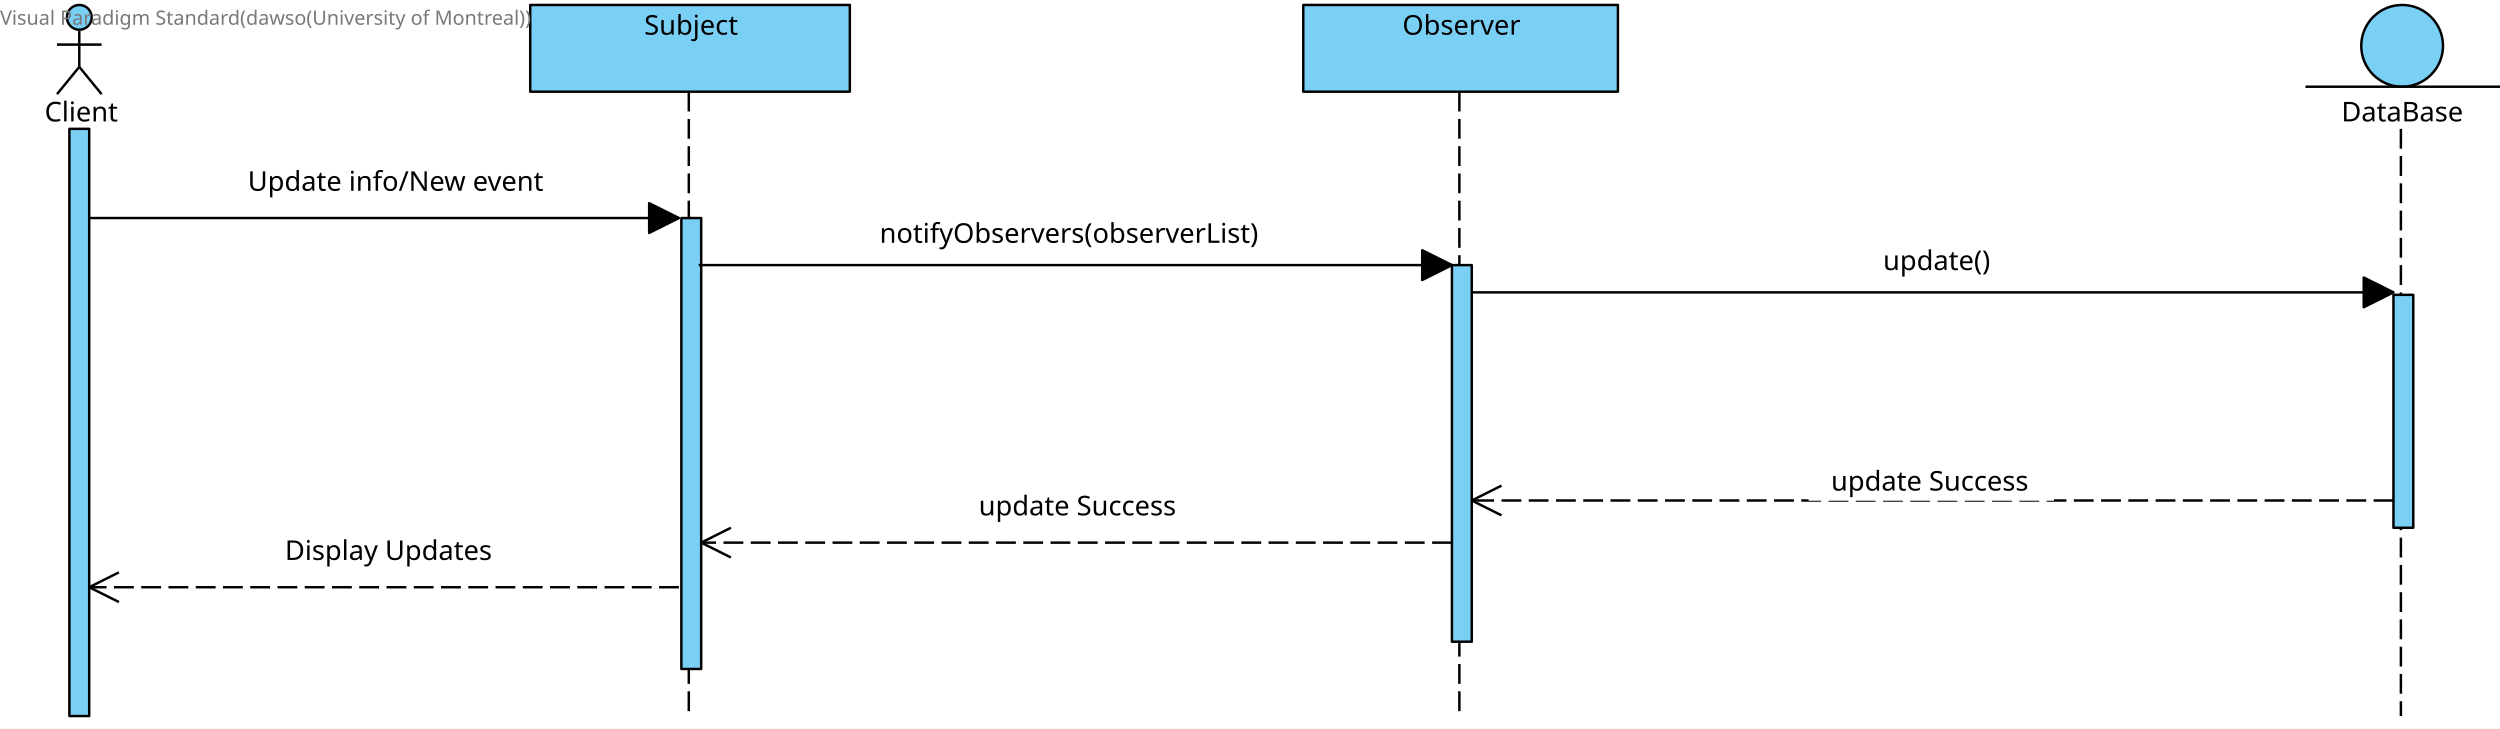
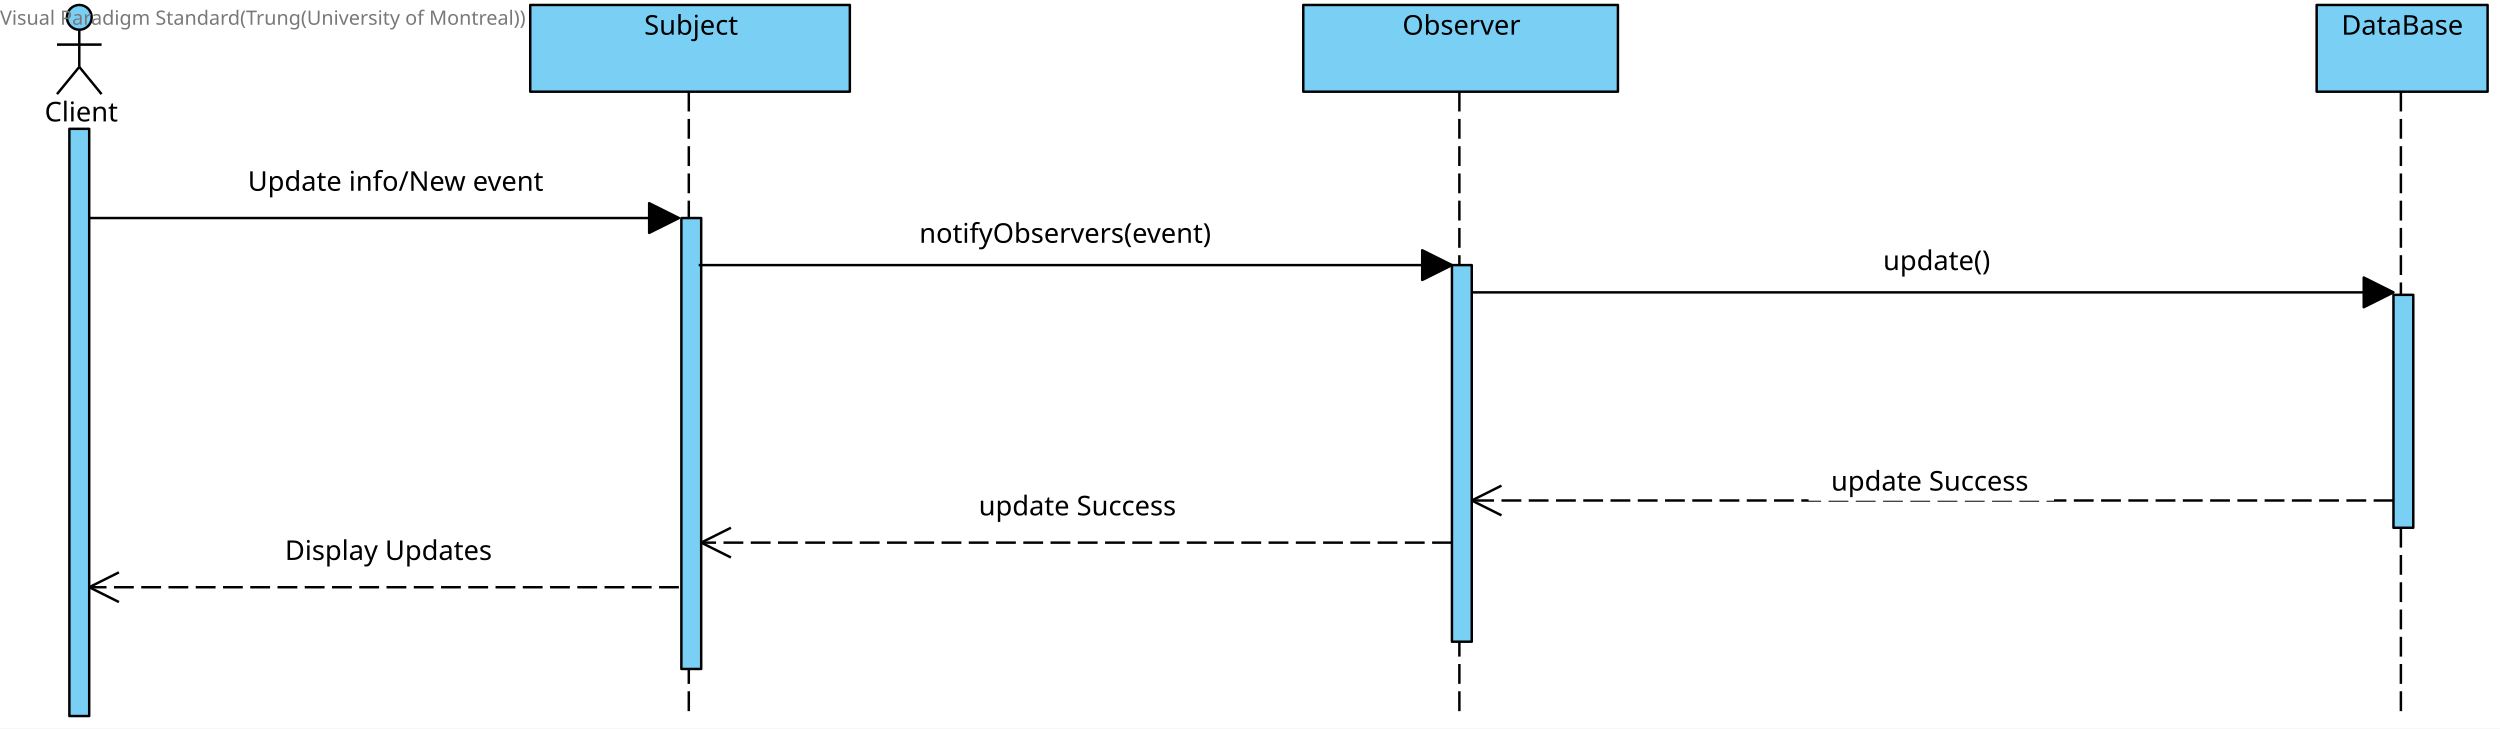
<svg xmlns="http://www.w3.org/2000/svg" fill-opacity="0" color-rendering="auto" color-interpolation="auto" text-rendering="auto" stroke="rgb(0,0,0)" stroke-linecap="square" width="1009" stroke-miterlimit="10" shape-rendering="auto" stroke-opacity="0" fill="rgb(0,0,0)" stroke-dasharray="none" font-weight="normal" stroke-width="1" height="294" font-family="'Dialog'" font-style="normal" stroke-linejoin="miter" font-size="12px" stroke-dashoffset="0" image-rendering="auto">
  <defs id="genericDefs" />
  <g>
    <defs id="defs1">
      <clipPath clipPathUnits="userSpaceOnUse" id="clipPath1">
        <path d="M-7 -7 L71 -7 L71 299 L-7 299 L-7 -7 Z" />
      </clipPath>
      <clipPath clipPathUnits="userSpaceOnUse" id="clipPath2">
        <path d="M-7 -7 L141 -7 L141 298 L-7 298 L-7 -7 Z" />
      </clipPath>
      <clipPath clipPathUnits="userSpaceOnUse" id="clipPath3">
        <path d="M-7 -7 L19 -7 L19 193 L-7 193 L-7 -7 Z" />
      </clipPath>
      <clipPath clipPathUnits="userSpaceOnUse" id="clipPath4">
        <path d="M-7 -7 L81 -7 L81 298 L-7 298 L-7 -7 Z" />
      </clipPath>
      <clipPath clipPathUnits="userSpaceOnUse" id="clipPath5">
        <path d="M-7 -7 L139 -7 L139 298 L-7 298 L-7 -7 Z" />
      </clipPath>
      <clipPath clipPathUnits="userSpaceOnUse" id="clipPath6">
        <path d="M-7 -7 L19 -7 L19 163 L-7 163 L-7 -7 Z" />
      </clipPath>
      <clipPath clipPathUnits="userSpaceOnUse" id="clipPath7">
        <path d="M-7 -7 L19 -7 L19 105 L-7 105 L-7 -7 Z" />
      </clipPath>
      <clipPath clipPathUnits="userSpaceOnUse" id="clipPath8">
        <path d="M-49 -15 L98 -15 L98 30 L-49 30 L-49 -15 Z" />
      </clipPath>
      <clipPath clipPathUnits="userSpaceOnUse" id="clipPath9">
        <path d="M-130 -15 L260 -15 L260 30 L-130 30 L-130 -15 Z" />
      </clipPath>
      <clipPath clipPathUnits="userSpaceOnUse" id="clipPath10">
-         <path d="M-58 -15 L116 -15 L116 30 L-58 30 L-58 -15 Z" />
+         <path d="M-70 -15 L140 -15 L140 30 L-70 30 L-70 -15 Z" />
      </clipPath>
      <clipPath clipPathUnits="userSpaceOnUse" id="clipPath11">
        <path d="M-128 -15 L256 -15 L256 30 L-128 30 L-128 -15 Z" />
      </clipPath>
      <clipPath clipPathUnits="userSpaceOnUse" id="clipPath12">
        <path d="M0 0 L352 0 L352 115 L0 115 L0 0 Z" />
      </clipPath>
      <clipPath clipPathUnits="userSpaceOnUse" id="clipPath13">
        <path d="M75 4 L75 19 L26 19 L26 4 ZM241 32 L241 48 L108 48 L108 32 ZM0 0 L0 115 L352 115 L352 0 Z" />
      </clipPath>
      <clipPath clipPathUnits="userSpaceOnUse" id="clipPath14">
        <path d="M225 32 L225 48 L123 48 L123 32 ZM0 0 L0 115 L352 115 L352 0 Z" />
      </clipPath>
      <clipPath clipPathUnits="userSpaceOnUse" id="clipPath15">
        <path d="M0 0 L419 0 L419 115 L0 115 L0 0 Z" />
      </clipPath>
      <clipPath clipPathUnits="userSpaceOnUse" id="clipPath16">
-         <path d="M285 34 L285 50 L120 50 L120 34 ZM0 0 L0 115 L419 115 L419 0 Z" />
+         <path d="M268 34 L268 50 L135 50 L135 34 ZM0 0 L0 115 L419 115 L419 0 Z" />
      </clipPath>
      <clipPath clipPathUnits="userSpaceOnUse" id="clipPath17">
        <path d="M0 0 L487 0 L487 115 L0 115 L0 0 Z" />
      </clipPath>
      <clipPath clipPathUnits="userSpaceOnUse" id="clipPath18">
        <path d="M274 34 L274 50 L212 50 L212 34 ZM0 0 L0 115 L487 115 L487 0 Z" />
      </clipPath>
      <clipPath clipPathUnits="userSpaceOnUse" id="clipPath19">
        <path d="M291 40 L291 56 L192 56 L192 40 ZM0 0 L0 115 L487 115 L487 0 Z" />
      </clipPath>
      <clipPath clipPathUnits="userSpaceOnUse" id="clipPath20">
        <path d="M0 0 L418 0 L418 115 L0 115 L0 0 Z" />
      </clipPath>
      <clipPath clipPathUnits="userSpaceOnUse" id="clipPath21">
        <path d="M258 32 L258 48 L159 48 L159 32 ZM0 0 L0 115 L418 115 L418 0 Z" />
      </clipPath>
      <clipPath clipPathUnits="userSpaceOnUse" id="clipPath22">
        <path d="M-99 -16 L198 -16 L198 32 L-99 32 L-99 -16 Z" />
      </clipPath>
      <clipPath clipPathUnits="userSpaceOnUse" id="clipPath23">
        <path d="M-62 -16 L124 -16 L124 32 L-62 32 L-62 -16 Z" />
      </clipPath>
      <clipPath clipPathUnits="userSpaceOnUse" id="clipPath24">
-         <path d="M-165 -16 L330 -16 L330 32 L-165 32 L-165 -16 Z" />
+         <path d="M-133 -16 L266 -16 L266 32 L-133 32 L-133 -16 Z" />
      </clipPath>
      <clipPath clipPathUnits="userSpaceOnUse" id="clipPath25">
        <path d="M-102 -16 L204 -16 L204 32 L-102 32 L-102 -16 Z" />
-       </clipPath>
-       <clipPath clipPathUnits="userSpaceOnUse" id="clipPath26">
-         <path d="M-133 -16 L266 -16 L266 32 L-133 32 L-133 -16 Z" />
      </clipPath>
    </defs>
    <g fill="white" text-rendering="geometricPrecision" fill-opacity="1" stroke-opacity="1" stroke="white">
      <rect x="0" width="1009" height="294" y="0" stroke="none" />
    </g>
    <g font-size="11px" transform="translate(2,2)" fill-opacity="1" fill="rgb(122,207,245)" text-rendering="geometricPrecision" image-rendering="optimizeQuality" font-family="sans-serif" stroke="rgb(122,207,245)" stroke-opacity="1">
      <circle r="5" clip-path="url(#clipPath1)" cx="30" cy="5" stroke="none" />
      <rect x="26" width="8" height="237" y="50" clip-path="url(#clipPath1)" stroke="none" />
    </g>
    <g stroke-linecap="butt" font-size="11px" transform="translate(2,2)" fill-opacity="1" fill="black" text-rendering="geometricPrecision" image-rendering="optimizeQuality" font-family="sans-serif" stroke-linejoin="round" stroke="black" stroke-opacity="1" stroke-miterlimit="0">
      <circle fill="none" r="5" clip-path="url(#clipPath1)" cx="30" cy="5" />
      <rect fill="none" x="26" width="8" height="237" y="50" clip-path="url(#clipPath1)" />
      <line y2="25" fill="none" x1="30" clip-path="url(#clipPath1)" x2="30" y1="10" />
      <line y2="36" fill="none" x1="30" clip-path="url(#clipPath1)" x2="21" y1="25" />
      <line y2="36" fill="none" x1="30" clip-path="url(#clipPath1)" x2="39" y1="25" />
      <line y2="16" fill="none" x1="21" clip-path="url(#clipPath1)" x2="39" y1="16" />
    </g>
    <g font-size="11px" transform="translate(214,2)" fill-opacity="1" fill="rgb(122,207,245)" text-rendering="geometricPrecision" image-rendering="optimizeQuality" font-family="sans-serif" stroke="rgb(122,207,245)" stroke-opacity="1">
      <rect x="0" width="129" height="35" y="0" clip-path="url(#clipPath2)" stroke="none" />
    </g>
    <g stroke-linecap="butt" font-size="11px" transform="translate(214,2)" fill-opacity="1" fill="black" text-rendering="geometricPrecision" image-rendering="optimizeQuality" font-family="sans-serif" stroke-linejoin="round" stroke="black" stroke-opacity="1" stroke-miterlimit="0">
      <rect fill="none" x="0" width="129" height="35" y="0" clip-path="url(#clipPath2)" />
      <line clip-path="url(#clipPath2)" fill="none" x1="64" x2="64" y1="35" y2="287" stroke-linejoin="bevel" stroke-dasharray="8,3" />
    </g>
    <g font-size="11px" transform="translate(275,88)" fill-opacity="1" fill="rgb(122,207,245)" text-rendering="geometricPrecision" image-rendering="optimizeQuality" font-family="sans-serif" stroke="rgb(122,207,245)" stroke-opacity="1">
      <rect x="0" width="8" height="182" y="0" clip-path="url(#clipPath3)" stroke="none" />
    </g>
    <g stroke-linecap="butt" font-size="11px" transform="translate(275,88)" fill-opacity="1" fill="black" text-rendering="geometricPrecision" image-rendering="optimizeQuality" font-family="sans-serif" stroke-linejoin="round" stroke="black" stroke-opacity="1" stroke-miterlimit="0">
      <rect fill="none" x="0" width="8" height="182" y="0" clip-path="url(#clipPath3)" />
    </g>
    <g font-size="11px" transform="translate(935,2)" fill-opacity="1" fill="rgb(122,207,245)" text-rendering="geometricPrecision" image-rendering="optimizeQuality" font-family="sans-serif" stroke="rgb(122,207,245)" stroke-opacity="1">
-       <circle r="16.5" clip-path="url(#clipPath4)" cx="34.5" cy="16.5" stroke="none" />
-       <circle fill="none" r="16.5" clip-path="url(#clipPath4)" cx="34.5" cy="16.5" stroke="black" />
-       <line clip-path="url(#clipPath4)" fill="none" x1="-4" x2="74" y1="33" y2="33" stroke="black" />
-     </g>
-     <g fill-opacity="1" text-rendering="geometricPrecision" stroke="black" stroke-linecap="butt" transform="translate(935,2)" stroke-miterlimit="0" stroke-opacity="1" fill="black" stroke-dasharray="8,3" font-family="sans-serif" stroke-linejoin="bevel" font-size="11px" image-rendering="optimizeQuality">
-       <line y2="287" fill="none" x1="34" clip-path="url(#clipPath4)" x2="34" y1="50" />
+       <rect x="0" width="69" height="35" y="0" clip-path="url(#clipPath4)" stroke="none" />
+     </g>
+     <g stroke-linecap="butt" font-size="11px" transform="translate(935,2)" fill-opacity="1" fill="black" text-rendering="geometricPrecision" image-rendering="optimizeQuality" font-family="sans-serif" stroke-linejoin="round" stroke="black" stroke-opacity="1" stroke-miterlimit="0">
+       <rect fill="none" x="0" width="69" height="35" y="0" clip-path="url(#clipPath4)" />
+       <line clip-path="url(#clipPath4)" fill="none" x1="34" x2="34" y1="35" y2="287" stroke-linejoin="bevel" stroke-dasharray="8,3" />
    </g>
    <g font-size="11px" transform="translate(526,2)" fill-opacity="1" fill="rgb(122,207,245)" text-rendering="geometricPrecision" image-rendering="optimizeQuality" font-family="sans-serif" stroke="rgb(122,207,245)" stroke-opacity="1">
      <rect x="0" width="127" height="35" y="0" clip-path="url(#clipPath5)" stroke="none" />
    </g>
    <g stroke-linecap="butt" font-size="11px" transform="translate(526,2)" fill-opacity="1" fill="black" text-rendering="geometricPrecision" image-rendering="optimizeQuality" font-family="sans-serif" stroke-linejoin="round" stroke="black" stroke-opacity="1" stroke-miterlimit="0">
      <rect fill="none" x="0" width="127" height="35" y="0" clip-path="url(#clipPath5)" />
      <line clip-path="url(#clipPath5)" fill="none" x1="63" x2="63" y1="35" y2="287" stroke-linejoin="bevel" stroke-dasharray="8,3" />
    </g>
    <g font-size="11px" transform="translate(586,107)" fill-opacity="1" fill="rgb(122,207,245)" text-rendering="geometricPrecision" image-rendering="optimizeQuality" font-family="sans-serif" stroke="rgb(122,207,245)" stroke-opacity="1">
      <rect x="0" width="8" height="152" y="0" clip-path="url(#clipPath6)" stroke="none" />
    </g>
    <g stroke-linecap="butt" font-size="11px" transform="translate(586,107)" fill-opacity="1" fill="black" text-rendering="geometricPrecision" image-rendering="optimizeQuality" font-family="sans-serif" stroke-linejoin="round" stroke="black" stroke-opacity="1" stroke-miterlimit="0">
      <rect fill="none" x="0" width="8" height="152" y="0" clip-path="url(#clipPath6)" />
    </g>
    <g font-size="11px" transform="translate(966,119)" fill-opacity="1" fill="rgb(122,207,245)" text-rendering="geometricPrecision" image-rendering="optimizeQuality" font-family="sans-serif" stroke="rgb(122,207,245)" stroke-opacity="1">
      <rect x="0" width="8" height="94" y="0" clip-path="url(#clipPath7)" stroke="none" />
    </g>
    <g stroke-linecap="butt" font-size="11px" transform="translate(966,119)" fill-opacity="1" fill="black" text-rendering="geometricPrecision" image-rendering="optimizeQuality" font-family="sans-serif" stroke-linejoin="round" stroke="black" stroke-opacity="1" stroke-miterlimit="0">
      <rect fill="none" x="0" width="8" height="94" y="0" clip-path="url(#clipPath7)" />
    </g>
    <g font-size="11px" transform="translate(8,37)" fill-opacity="1" fill="black" text-rendering="geometricPrecision" image-rendering="optimizeQuality" font-family="sans-serif" stroke="black" stroke-opacity="1">
      <text x="10" xml:space="preserve" y="12" clip-path="url(#clipPath8)" stroke="none">Client</text>
    </g>
    <g font-size="11px" transform="translate(214,2)" fill-opacity="1" fill="black" text-rendering="geometricPrecision" image-rendering="optimizeQuality" font-family="sans-serif" stroke="black" stroke-opacity="1">
      <text x="46" xml:space="preserve" y="12" clip-path="url(#clipPath9)" stroke="none">Subject</text>
    </g>
-     <g font-size="11px" transform="translate(941,37)" fill-opacity="1" fill="black" text-rendering="geometricPrecision" image-rendering="optimizeQuality" font-family="sans-serif" stroke="black" stroke-opacity="1">
-       <text x="4" xml:space="preserve" y="12" clip-path="url(#clipPath10)" stroke="none">DataBase</text>
+     <g font-size="11px" transform="translate(935,2)" fill-opacity="1" fill="black" text-rendering="geometricPrecision" image-rendering="optimizeQuality" font-family="sans-serif" stroke="black" stroke-opacity="1">
+       <text x="10" xml:space="preserve" y="12" clip-path="url(#clipPath10)" stroke="none">DataBase</text>
    </g>
    <g font-size="11px" transform="translate(526,2)" fill-opacity="1" fill="black" text-rendering="geometricPrecision" image-rendering="optimizeQuality" font-family="sans-serif" stroke="black" stroke-opacity="1">
      <text x="40" xml:space="preserve" y="12" clip-path="url(#clipPath11)" stroke="none">Observer</text>
    </g>
    <g stroke-linecap="butt" font-size="11px" transform="translate(-18,33)" fill-opacity="1" fill="black" text-rendering="geometricPrecision" image-rendering="optimizeQuality" font-family="sans-serif" stroke-linejoin="round" stroke="black" stroke-opacity="1">
      <line y2="55" fill="none" x1="54" clip-path="url(#clipPath13)" x2="292" y1="55" />
      <polygon points=" 292 55 280 49 280 61" clip-path="url(#clipPath13)" stroke="none" />
      <polygon fill="none" points=" 292 55 280 49 280 61" clip-path="url(#clipPath13)" />
    </g>
    <g fill-opacity="1" text-rendering="geometricPrecision" stroke="black" stroke-linecap="butt" transform="translate(-18,182)" stroke-miterlimit="0" stroke-opacity="1" fill="black" stroke-dasharray="8,3" font-family="sans-serif" stroke-linejoin="round" font-size="11px" image-rendering="optimizeQuality">
      <line y2="55" fill="none" x1="292" clip-path="url(#clipPath14)" x2="54" y1="55" />
      <line clip-path="url(#clipPath14)" fill="none" x1="54" x2="66" y1="55" y2="61" stroke-dasharray="none" stroke-miterlimit="10" />
      <line clip-path="url(#clipPath14)" fill="none" x1="54" x2="66" y1="55" y2="49" stroke-dasharray="none" stroke-miterlimit="10" />
    </g>
    <g stroke-linecap="butt" font-size="11px" transform="translate(226,52)" fill-opacity="1" fill="black" text-rendering="geometricPrecision" image-rendering="optimizeQuality" font-family="sans-serif" stroke-linejoin="round" stroke="black" stroke-opacity="1">
      <line y2="55" fill="none" x1="56" clip-path="url(#clipPath16)" x2="360" y1="55" />
      <polygon points=" 360 55 348 49 348 61" clip-path="url(#clipPath16)" stroke="none" />
      <polygon fill="none" points=" 360 55 348 49 348 61" clip-path="url(#clipPath16)" />
    </g>
    <g stroke-linecap="butt" font-size="11px" transform="translate(538,63)" fill-opacity="1" fill="black" text-rendering="geometricPrecision" image-rendering="optimizeQuality" font-family="sans-serif" stroke-linejoin="round" stroke="black" stroke-opacity="1">
      <line y2="55" fill="none" x1="56" clip-path="url(#clipPath18)" x2="428" y1="55" />
      <polygon points=" 428 55 416 49 416 61" clip-path="url(#clipPath18)" stroke="none" />
      <polygon fill="none" points=" 428 55 416 49 416 61" clip-path="url(#clipPath18)" />
    </g>
    <g fill-opacity="1" text-rendering="geometricPrecision" stroke="black" stroke-linecap="butt" transform="translate(538,146)" stroke-miterlimit="0" stroke-opacity="1" fill="black" stroke-dasharray="8,3" font-family="sans-serif" stroke-linejoin="round" font-size="11px" image-rendering="optimizeQuality">
      <line y2="56" fill="none" x1="428" clip-path="url(#clipPath19)" x2="56" y1="56" />
      <line clip-path="url(#clipPath19)" fill="none" x1="56" x2="68" y1="56" y2="62" stroke-dasharray="none" stroke-miterlimit="10" />
      <line clip-path="url(#clipPath19)" fill="none" x1="56" x2="68" y1="56" y2="50" stroke-dasharray="none" stroke-miterlimit="10" />
    </g>
    <g fill-opacity="1" text-rendering="geometricPrecision" stroke="black" stroke-linecap="butt" transform="translate(227,164)" stroke-miterlimit="0" stroke-opacity="1" fill="black" stroke-dasharray="8,3" font-family="sans-serif" stroke-linejoin="round" font-size="11px" image-rendering="optimizeQuality">
      <line y2="55" fill="none" x1="359" clip-path="url(#clipPath21)" x2="56" y1="55" />
      <line clip-path="url(#clipPath21)" fill="none" x1="56" x2="68" y1="55" y2="61" stroke-dasharray="none" stroke-miterlimit="10" />
      <line clip-path="url(#clipPath21)" fill="none" x1="56" x2="68" y1="55" y2="49" stroke-dasharray="none" stroke-miterlimit="10" />
    </g>
    <g font-size="11px" transform="translate(386,196)" fill-opacity="1" fill="white" text-rendering="geometricPrecision" image-rendering="optimizeQuality" font-family="sans-serif" stroke="white" stroke-opacity="1">
      <rect x="0" width="99" height="16" y="0" clip-path="url(#clipPath22)" stroke="none" />
      <text fill="black" x="9" xml:space="preserve" y="12" clip-path="url(#clipPath22)" stroke="none">update Success</text>
    </g>
    <g font-size="11px" transform="translate(730,186)" fill-opacity="1" fill="white" text-rendering="geometricPrecision" image-rendering="optimizeQuality" font-family="sans-serif" stroke="white" stroke-opacity="1">
      <rect x="0" width="99" height="16" y="0" clip-path="url(#clipPath22)" stroke="none" />
      <text fill="black" x="9" xml:space="preserve" y="12" clip-path="url(#clipPath22)" stroke="none">update Success</text>
    </g>
    <g font-size="11px" transform="translate(750,97)" fill-opacity="1" fill="white" text-rendering="geometricPrecision" image-rendering="optimizeQuality" font-family="sans-serif" stroke="white" stroke-opacity="1">
      <rect x="0" width="62" height="16" y="0" clip-path="url(#clipPath23)" stroke="none" />
      <text fill="black" x="10" xml:space="preserve" y="12" clip-path="url(#clipPath23)" stroke="none">update()</text>
    </g>
-     <g font-size="11px" transform="translate(346,86)" fill-opacity="1" fill="white" text-rendering="geometricPrecision" image-rendering="optimizeQuality" font-family="sans-serif" stroke="white" stroke-opacity="1">
-       <rect x="0" width="165" height="16" y="0" clip-path="url(#clipPath24)" stroke="none" />
-       <text fill="black" x="9" xml:space="preserve" y="12" clip-path="url(#clipPath24)" stroke="none">notifyObservers(observerList)</text>
+     <g font-size="11px" transform="translate(361,86)" fill-opacity="1" fill="white" text-rendering="geometricPrecision" image-rendering="optimizeQuality" font-family="sans-serif" stroke="white" stroke-opacity="1">
+       <rect x="0" width="133" height="16" y="0" clip-path="url(#clipPath24)" stroke="none" />
+       <text fill="black" x="10" xml:space="preserve" y="12" clip-path="url(#clipPath24)" stroke="none">notifyObservers(event)</text>
    </g>
    <g font-size="11px" transform="translate(105,214)" fill-opacity="1" fill="white" text-rendering="geometricPrecision" image-rendering="optimizeQuality" font-family="sans-serif" stroke="white" stroke-opacity="1">
      <rect x="0" width="102" height="16" y="0" clip-path="url(#clipPath25)" stroke="none" />
      <text fill="black" x="10" xml:space="preserve" y="12" clip-path="url(#clipPath25)" stroke="none">Display Updates</text>
    </g>
    <g font-size="11px" transform="translate(90,65)" fill-opacity="1" fill="white" text-rendering="geometricPrecision" image-rendering="optimizeQuality" font-family="sans-serif" stroke="white" stroke-opacity="1">
-       <rect x="0" width="133" height="16" y="0" clip-path="url(#clipPath26)" stroke="none" />
-       <text fill="black" x="10" xml:space="preserve" y="12" clip-path="url(#clipPath26)" stroke="none">Update info/New event</text>
+       <rect x="0" width="133" height="16" y="0" clip-path="url(#clipPath24)" stroke="none" />
+       <text fill="black" x="10" xml:space="preserve" y="12" clip-path="url(#clipPath24)" stroke="none">Update info/New event</text>
    </g>
    <g font-size="8px" fill-opacity="1" fill="rgb(120,120,120)" text-rendering="geometricPrecision" image-rendering="optimizeQuality" stroke="rgb(120,120,120)" stroke-opacity="1">
-       <text x="0" xml:space="preserve" y="10" stroke="none">Visual Paradigm Standard(dawso(University of Montreal))</text>
+       <text x="0" xml:space="preserve" y="10" stroke="none">Visual Paradigm Standard(Trung(University of Montreal))</text>
    </g>
  </g>
</svg>
